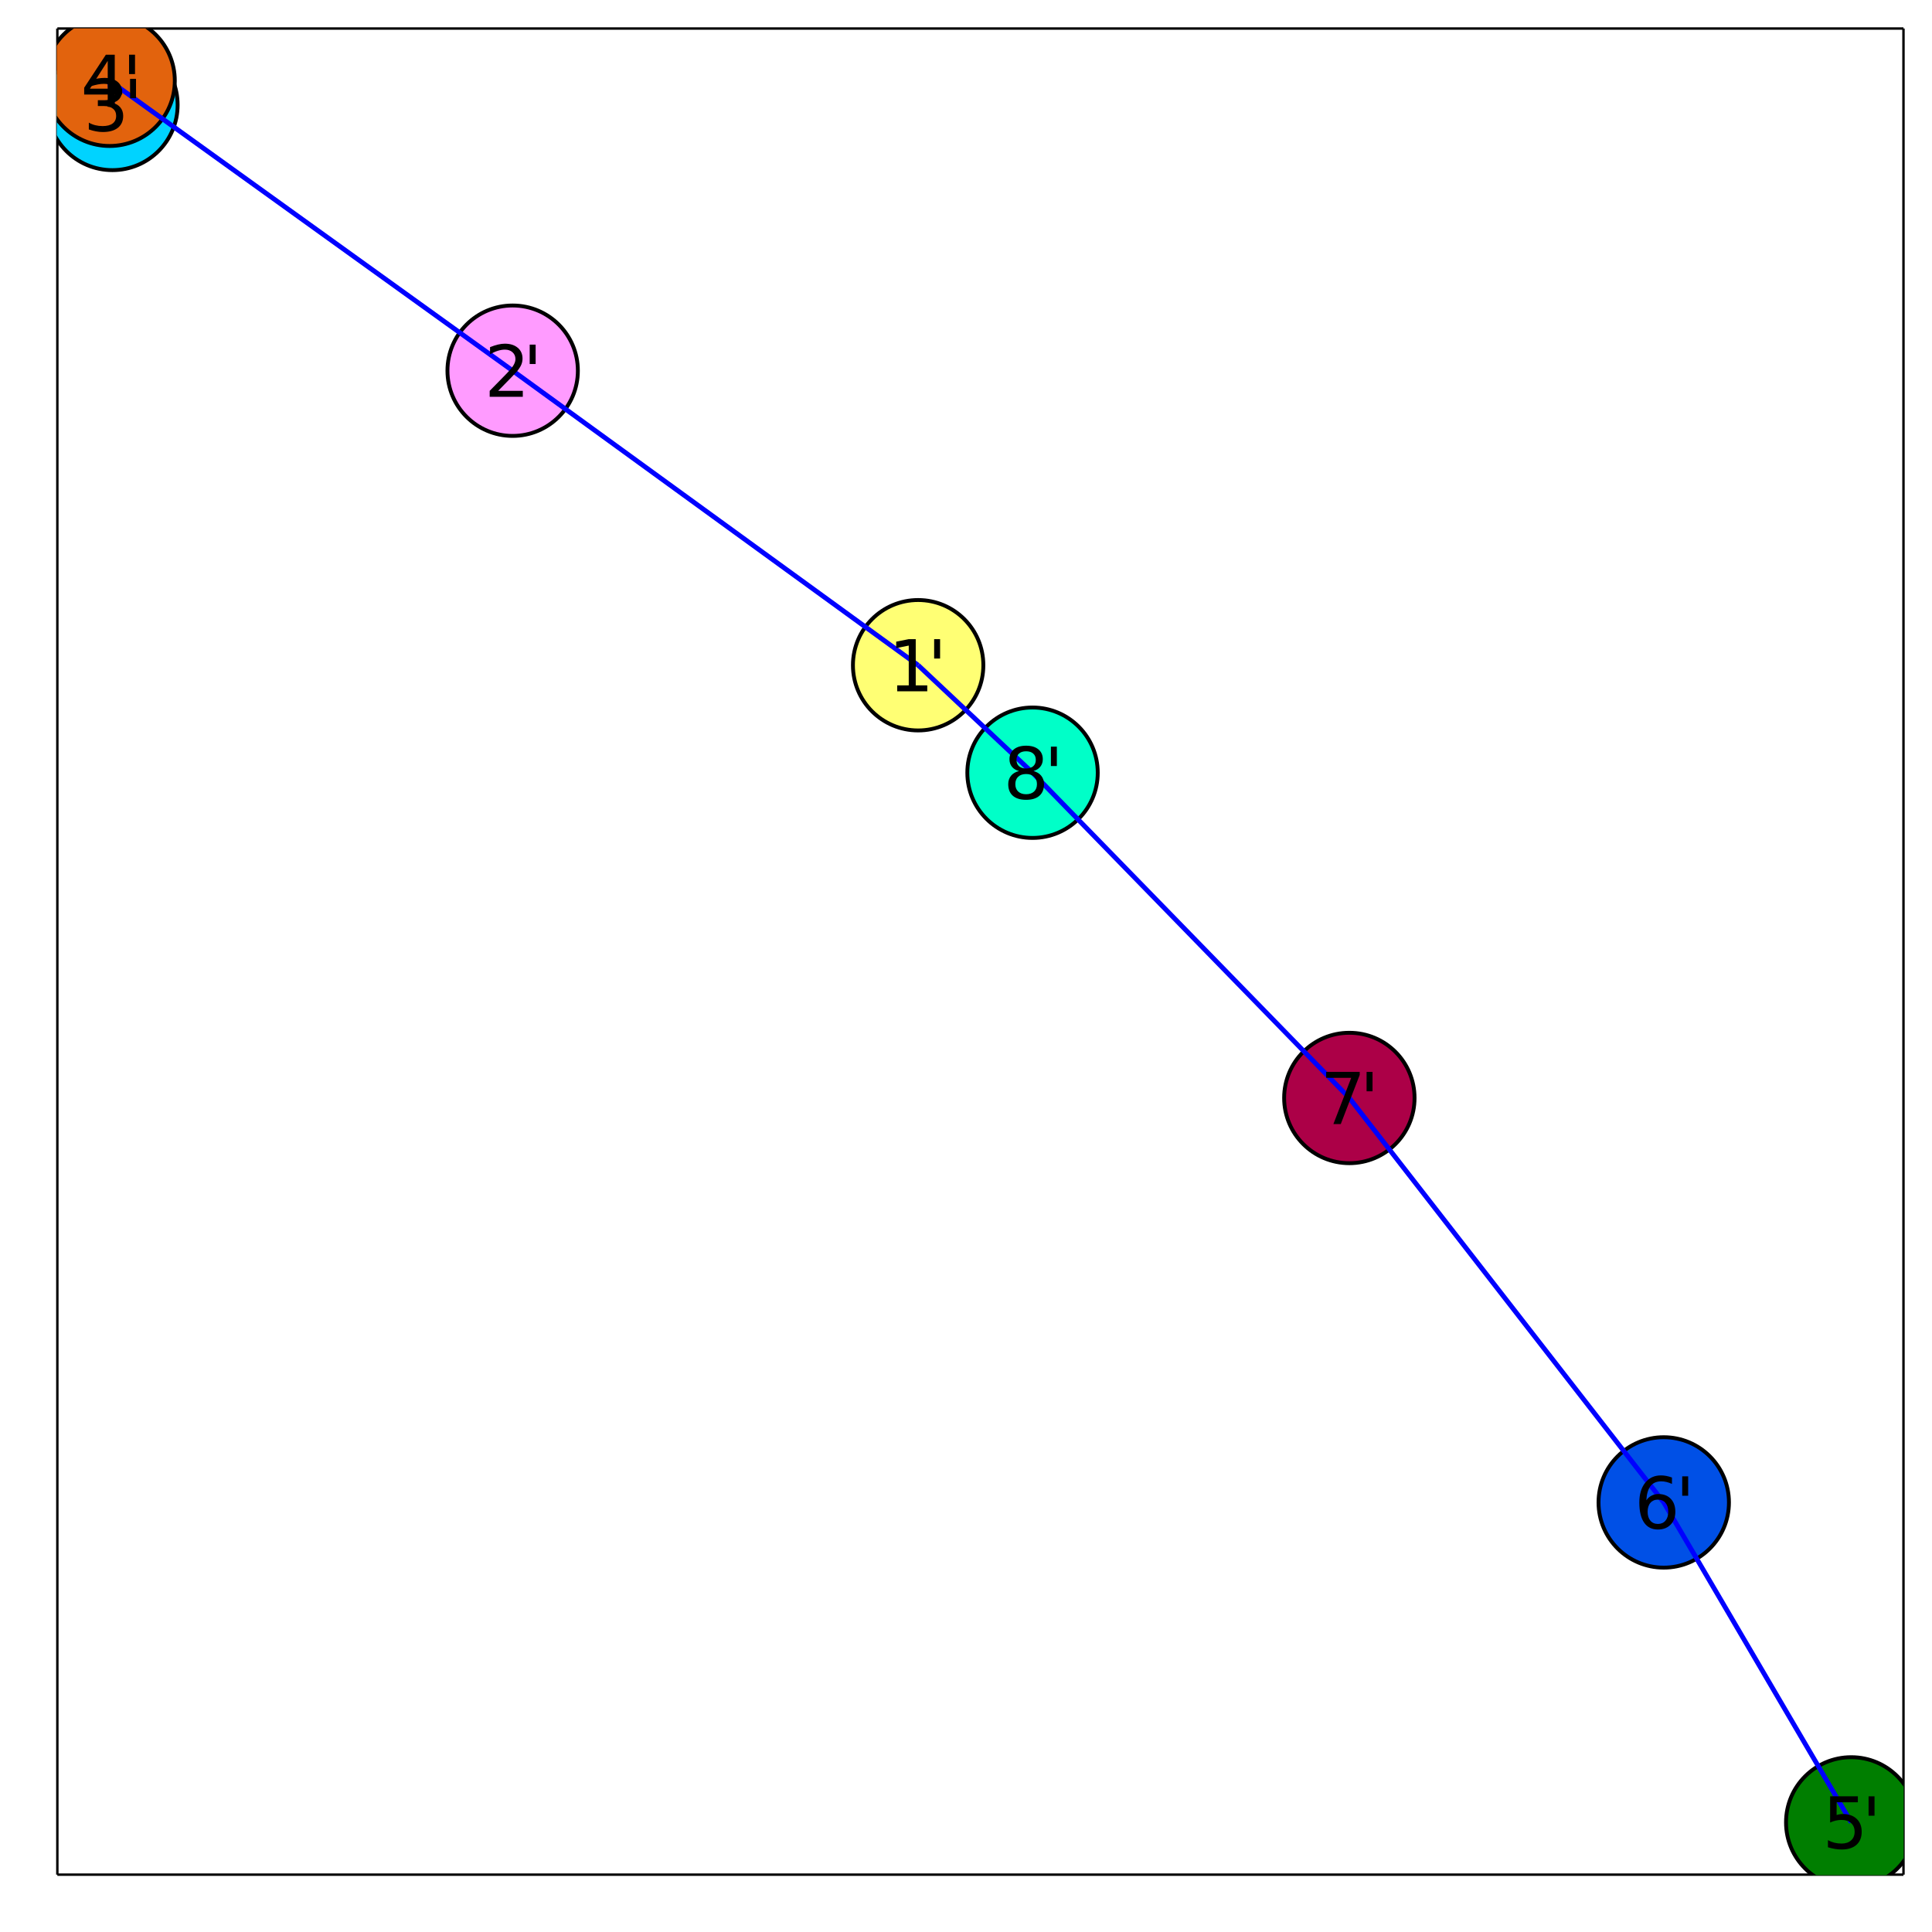
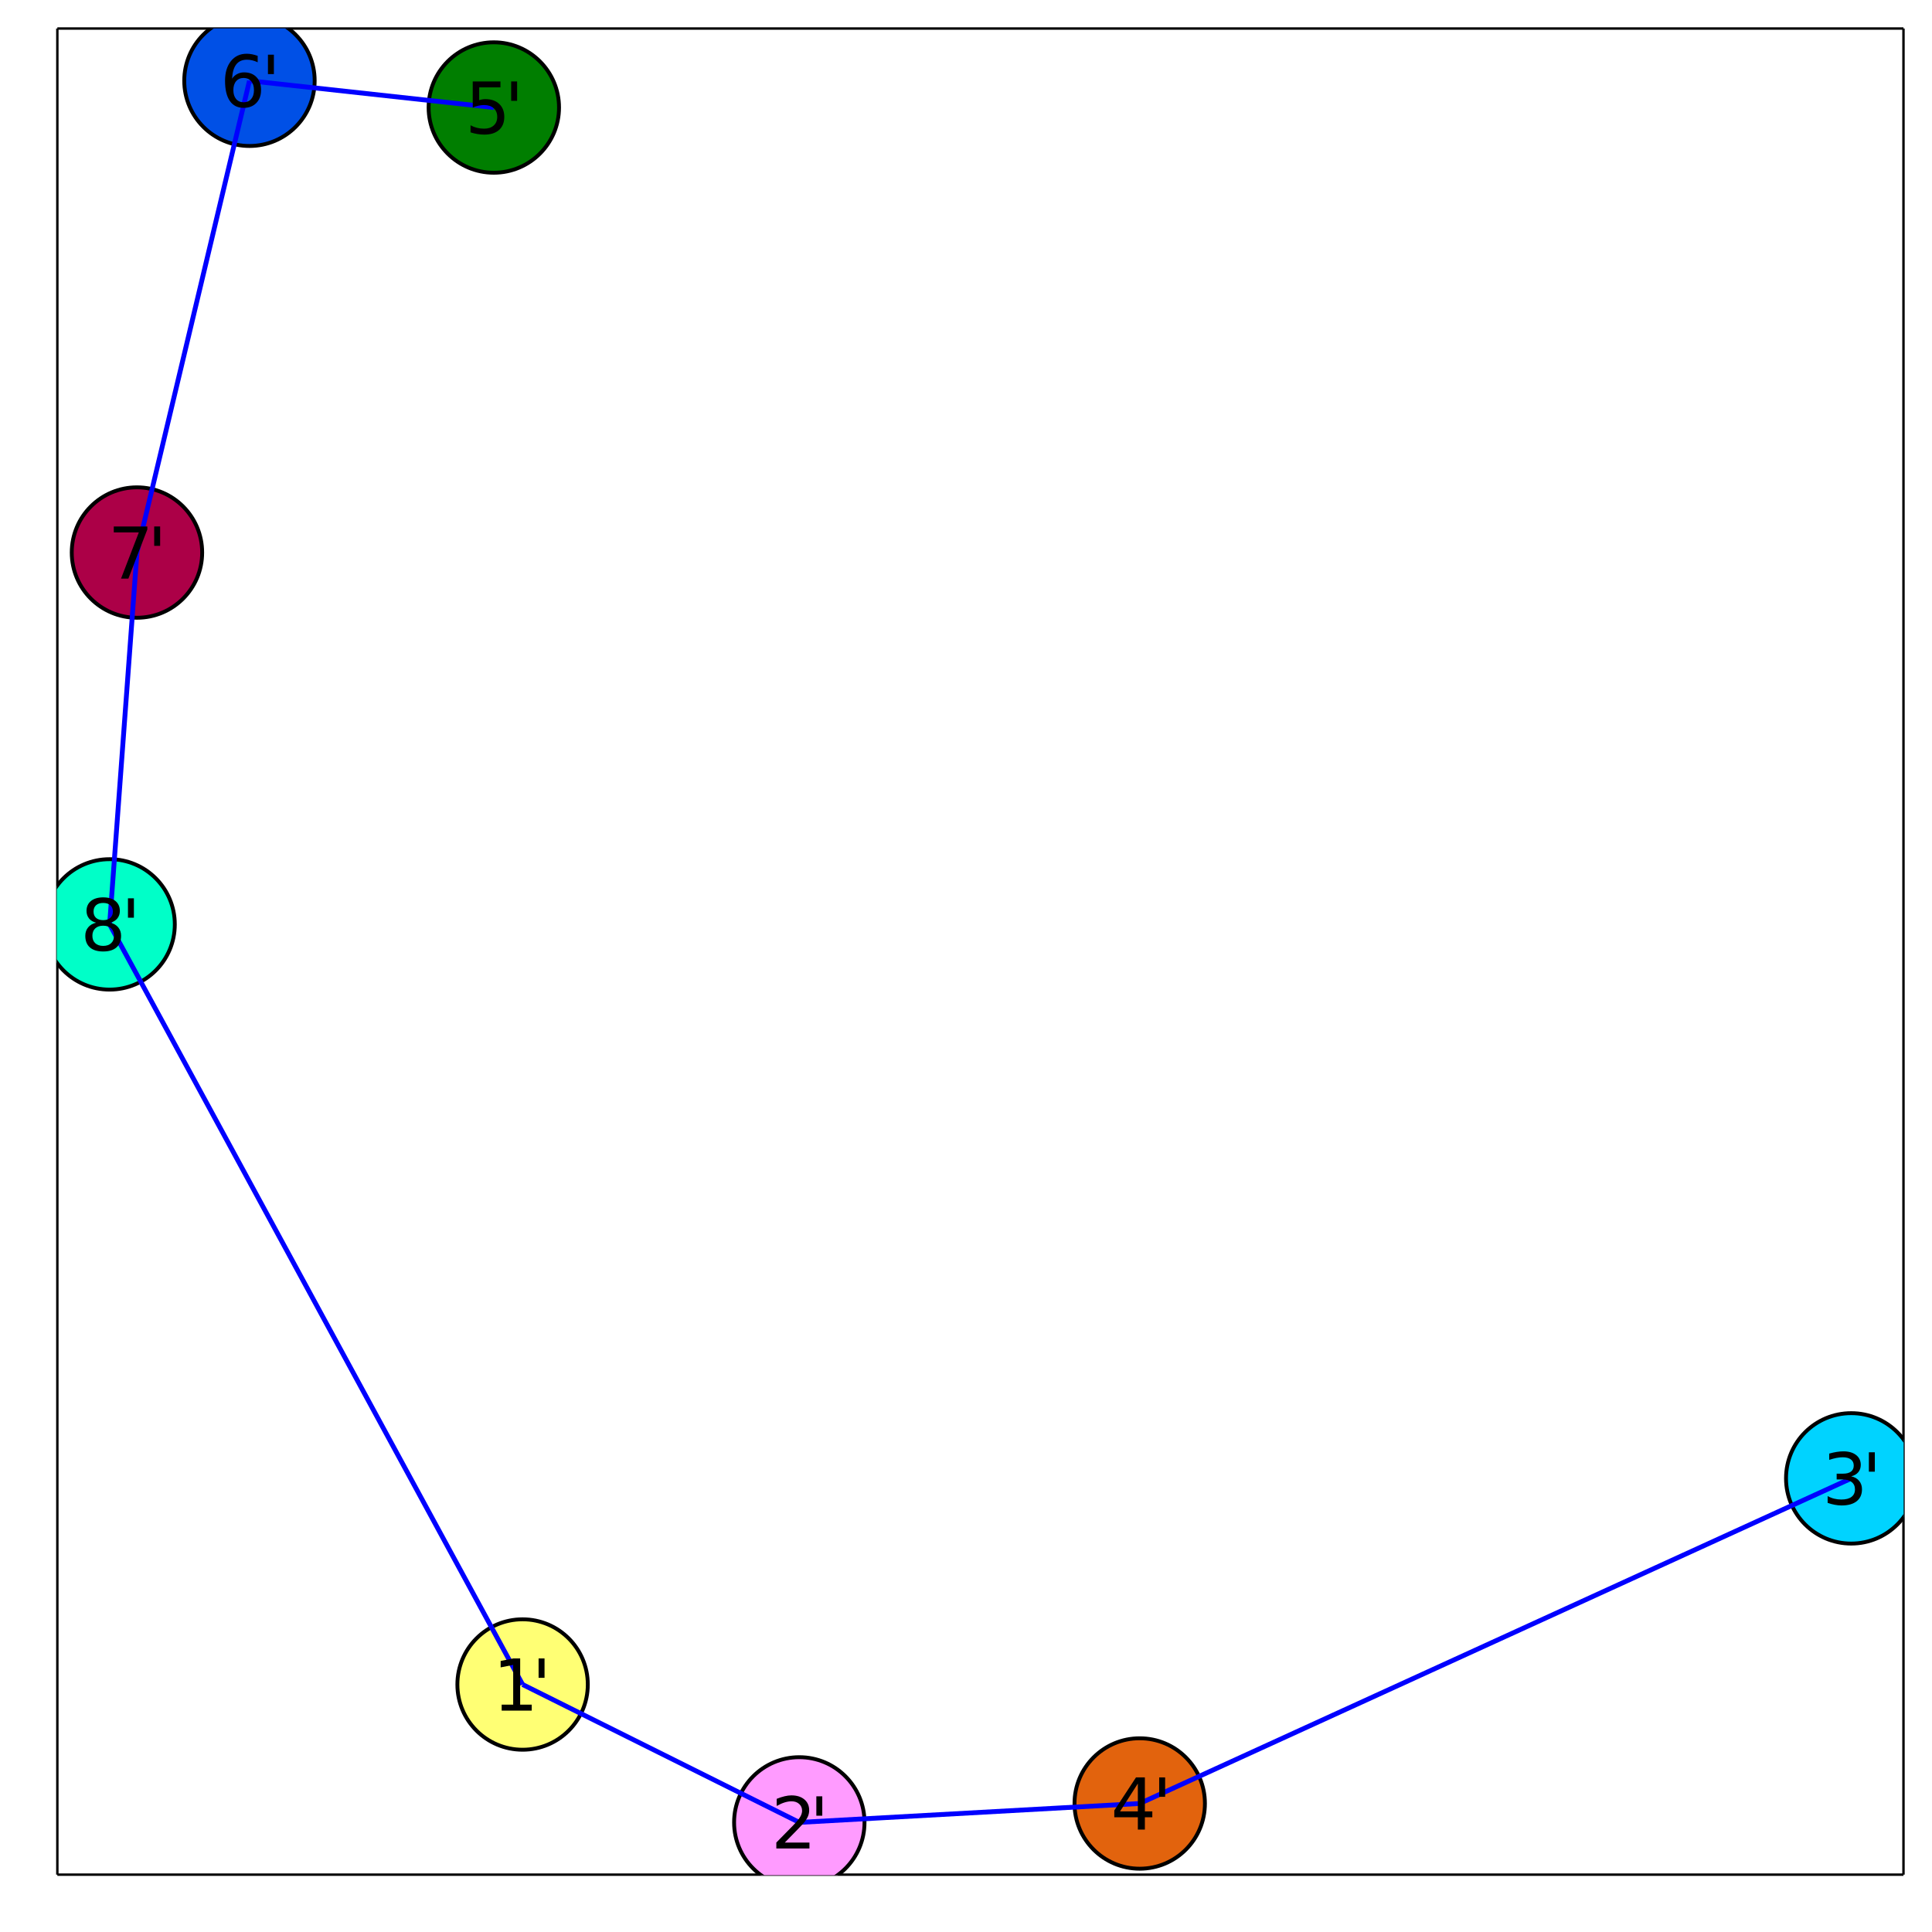
<svg xmlns="http://www.w3.org/2000/svg" width="800" height="800" viewBox="0 0 3200 3200">
  <defs>
-     <clipPath id="clip780">
+     <clipPath id="clip070">
      <rect x="0" y="0" width="3200" height="3200" />
    </clipPath>
  </defs>
-   <path clip-path="url(#clip780)" d=" M0 3200 L3200 3200 L3200 0 L0 0  Z   " fill="#ffffff" fill-rule="evenodd" fill-opacity="1" />
+   <path clip-path="url(#clip070)" d=" M0 3200 L3200 3200 L3200 0 L0 0  Z   " fill="#ffffff" fill-rule="evenodd" fill-opacity="1" />
  <defs>
-     <clipPath id="clip781">
+     <clipPath id="clip071">
      <rect x="640" y="320" width="2241" height="2241" />
    </clipPath>
  </defs>
-   <path clip-path="url(#clip780)" d=" M94.992 3105.01 L3152.76 3105.01 L3152.76 47.244 L94.992 47.244  Z   " fill="#ffffff" fill-rule="evenodd" fill-opacity="1" />
+   <path clip-path="url(#clip070)" d=" M94.992 3105.01 L3152.76 3105.01 L3152.76 47.244 L94.992 47.244  Z   " fill="#ffffff" fill-rule="evenodd" fill-opacity="1" />
  <defs>
-     <clipPath id="clip782">
+     <clipPath id="clip072">
      <rect x="94" y="47" width="3059" height="3059" />
    </clipPath>
  </defs>
-   <polyline clip-path="url(#clip780)" style="stroke:#000000; stroke-width:4; stroke-opacity:1; fill:none" points="   94.992,3105.01 3152.76,3105.01    " />
-   <polyline clip-path="url(#clip780)" style="stroke:#000000; stroke-width:4; stroke-opacity:1; fill:none" points="   94.992,3105.01 94.992,47.244    " />
-   <polyline clip-path="url(#clip780)" style="stroke:#000000; stroke-width:4; stroke-opacity:1; fill:none" points="   94.992,47.244 3152.76,47.244    " />
-   <polyline clip-path="url(#clip780)" style="stroke:#000000; stroke-width:4; stroke-opacity:1; fill:none" points="   3152.76,3105.01 3152.76,47.244    " />
-   <circle clip-path="url(#clip782)" cx="1520.73" cy="1101.84" r="108" fill="#ffff74" fill-rule="evenodd" fill-opacity="1" stroke="#000000" stroke-opacity="1" stroke-width="6.4" />
-   <circle clip-path="url(#clip782)" cx="849.123" cy="614.007" r="108" fill="#ff9bff" fill-rule="evenodd" fill-opacity="1" stroke="#000000" stroke-opacity="1" stroke-width="6.4" />
-   <circle clip-path="url(#clip782)" cx="186.208" cy="173.796" r="108" fill="#00d3ff" fill-rule="evenodd" fill-opacity="1" stroke="#000000" stroke-opacity="1" stroke-width="6.4" />
-   <circle clip-path="url(#clip782)" cx="181.533" cy="133.785" r="108" fill="#e2630d" fill-rule="evenodd" fill-opacity="1" stroke="#000000" stroke-opacity="1" stroke-width="6.4" />
-   <circle clip-path="url(#clip782)" cx="3066.22" cy="3018.47" r="108" fill="#007e00" fill-rule="evenodd" fill-opacity="1" stroke="#000000" stroke-opacity="1" stroke-width="6.4" />
-   <circle clip-path="url(#clip782)" cx="2755.68" cy="2488.49" r="108" fill="#0050e6" fill-rule="evenodd" fill-opacity="1" stroke="#000000" stroke-opacity="1" stroke-width="6.4" />
-   <circle clip-path="url(#clip782)" cx="2234.94" cy="1818.6" r="108" fill="#ac0047" fill-rule="evenodd" fill-opacity="1" stroke="#000000" stroke-opacity="1" stroke-width="6.4" />
-   <circle clip-path="url(#clip782)" cx="1710.21" cy="1279.87" r="108" fill="#00ffc8" fill-rule="evenodd" fill-opacity="1" stroke="#000000" stroke-opacity="1" stroke-width="6.4" />
-   <polyline clip-path="url(#clip782)" style="stroke:#0000ff; stroke-width:8; stroke-opacity:1; fill:none" points="   1520.73,1101.84 849.123,614.007    " />
-   <polyline clip-path="url(#clip782)" style="stroke:#0000ff; stroke-width:8; stroke-opacity:1; fill:none" points="   1520.73,1101.84 1710.21,1279.87    " />
-   <polyline clip-path="url(#clip782)" style="stroke:#0000ff; stroke-width:8; stroke-opacity:1; fill:none" points="   849.123,614.007 181.533,133.785    " />
-   <polyline clip-path="url(#clip782)" style="stroke:#0000ff; stroke-width:8; stroke-opacity:1; fill:none" points="   186.208,173.796 181.533,133.785    " />
-   <polyline clip-path="url(#clip782)" style="stroke:#0000ff; stroke-width:8; stroke-opacity:1; fill:none" points="   3066.22,3018.47 2755.68,2488.49    " />
-   <polyline clip-path="url(#clip782)" style="stroke:#0000ff; stroke-width:8; stroke-opacity:1; fill:none" points="   2755.68,2488.49 2234.94,1818.6    " />
-   <polyline clip-path="url(#clip782)" style="stroke:#0000ff; stroke-width:8; stroke-opacity:1; fill:none" points="   2234.94,1818.6 1710.21,1279.87    " />
-   <path clip-path="url(#clip780)" d="M 0 0 M1486.07 1135.2 L1505.17 1135.2 L1505.17 1069.29 L1484.39 1073.45 L1484.39 1062.81 L1505.05 1058.64 L1516.74 1058.64 L1516.74 1135.2 L1535.84 1135.2 L1535.84 1145.04 L1486.07 1145.04 L1486.07 1135.2 Z" fill="#000000" fill-rule="evenodd" fill-opacity="1" />
-   <path clip-path="url(#clip780)" d="M 0 0 M1557.08 1058.64 L1557.08 1090.76 L1547.24 1090.76 L1547.24 1058.64 L1557.08 1058.64 Z" fill="#000000" fill-rule="evenodd" fill-opacity="1" />
-   <path clip-path="url(#clip780)" d="M 0 0 M825.136 647.369 L865.934 647.369 L865.934 657.207 L811.073 657.207 L811.073 647.369 Q817.728 640.482 829.187 628.908 Q840.703 617.277 843.654 613.92 Q849.267 607.612 851.466 603.272 Q853.723 598.874 853.723 594.649 Q853.723 587.763 848.862 583.423 Q844.059 579.082 836.305 579.082 Q830.807 579.082 824.673 580.992 Q818.596 582.902 811.652 586.779 L811.652 574.974 Q818.712 572.138 824.846 570.691 Q830.98 569.244 836.073 569.244 Q849.499 569.244 857.485 575.957 Q865.471 582.67 865.471 593.897 Q865.471 599.221 863.446 604.024 Q861.478 608.77 856.212 615.251 Q854.765 616.929 847.01 624.973 Q839.256 632.959 825.136 647.369 Z" fill="#000000" fill-rule="evenodd" fill-opacity="1" />
-   <path clip-path="url(#clip780)" d="M 0 0 M887.172 570.807 L887.172 602.925 L877.334 602.925 L877.334 570.807 L887.172 570.807 Z" fill="#000000" fill-rule="evenodd" fill-opacity="1" />
-   <path clip-path="url(#clip780)" d="M 0 0 M186.208 170.41 Q194.6 172.204 199.287 177.876 Q204.032 183.547 204.032 191.88 Q204.032 204.669 195.236 211.672 Q186.44 218.674 170.236 218.674 Q164.796 218.674 159.009 217.574 Q153.28 216.533 147.146 214.392 L147.146 203.107 Q152.007 205.943 157.794 207.389 Q163.581 208.836 169.889 208.836 Q180.884 208.836 186.614 204.496 Q192.401 200.156 192.401 191.88 Q192.401 184.241 187.019 179.959 Q181.695 175.619 172.146 175.619 L162.077 175.619 L162.077 166.012 L172.609 166.012 Q181.232 166.012 185.803 162.598 Q190.375 159.126 190.375 152.644 Q190.375 145.989 185.63 142.459 Q180.942 138.871 172.146 138.871 Q167.343 138.871 161.845 139.913 Q156.347 140.954 149.75 143.154 L149.75 132.737 Q156.405 130.885 162.192 129.959 Q168.037 129.033 173.188 129.033 Q186.498 129.033 194.252 135.11 Q202.007 141.128 202.007 151.429 Q202.007 158.605 197.898 163.582 Q193.789 168.501 186.208 170.41 Z" fill="#000000" fill-rule="evenodd" fill-opacity="1" />
-   <path clip-path="url(#clip780)" d="M 0 0 M225.271 130.596 L225.271 162.714 L215.433 162.714 L215.433 130.596 L225.271 130.596 Z" fill="#000000" fill-rule="evenodd" fill-opacity="1" />
-   <path clip-path="url(#clip780)" d="M 0 0 M178.437 100.77 L148.923 146.892 L178.437 146.892 L178.437 100.77 M175.369 90.585 L190.068 90.585 L190.068 146.892 L202.395 146.892 L202.395 156.614 L190.068 156.614 L190.068 176.985 L178.437 176.985 L178.437 156.614 L139.432 156.614 L139.432 145.33 L175.369 90.585 Z" fill="#000000" fill-rule="evenodd" fill-opacity="1" />
-   <path clip-path="url(#clip780)" d="M 0 0 M223.633 90.585 L223.633 122.702 L213.795 122.702 L213.795 90.585 L223.633 90.585 Z" fill="#000000" fill-rule="evenodd" fill-opacity="1" />
-   <path clip-path="url(#clip780)" d="M 0 0 M3031.29 2975.27 L3077.18 2975.27 L3077.18 2985.11 L3042 2985.11 L3042 3006.29 Q3044.54 3005.42 3047.09 3005.01 Q3049.64 3004.55 3052.18 3004.55 Q3066.65 3004.55 3075.1 3012.48 Q3083.55 3020.41 3083.55 3033.95 Q3083.55 3047.89 3074.87 3055.65 Q3066.19 3063.35 3050.39 3063.35 Q3044.95 3063.35 3039.28 3062.42 Q3033.66 3061.49 3027.65 3059.64 L3027.65 3047.89 Q3032.85 3050.73 3038.41 3052.12 Q3043.96 3053.51 3050.16 3053.51 Q3060.17 3053.51 3066.01 3048.24 Q3071.86 3042.98 3071.86 3033.95 Q3071.86 3024.92 3066.01 3019.65 Q3060.17 3014.39 3050.16 3014.39 Q3045.47 3014.39 3040.78 3015.43 Q3036.15 3016.47 3031.29 3018.67 L3031.29 2975.27 Z" fill="#000000" fill-rule="evenodd" fill-opacity="1" />
-   <path clip-path="url(#clip780)" d="M 0 0 M3104.79 2975.27 L3104.79 3007.39 L3094.95 3007.39 L3094.95 2975.27 L3104.79 2975.27 Z" fill="#000000" fill-rule="evenodd" fill-opacity="1" />
-   <path clip-path="url(#clip780)" d="M 0 0 M2746.07 2483.83 Q2738.2 2483.83 2733.57 2489.21 Q2729 2494.59 2729 2503.97 Q2729 2513.29 2733.57 2518.73 Q2738.2 2524.11 2746.07 2524.11 Q2753.94 2524.11 2758.52 2518.73 Q2763.15 2513.29 2763.15 2503.97 Q2763.15 2494.59 2758.52 2489.21 Q2753.94 2483.83 2746.07 2483.83 M2769.28 2447.2 L2769.28 2457.85 Q2764.88 2455.76 2760.37 2454.66 Q2755.91 2453.57 2751.51 2453.57 Q2739.94 2453.57 2733.81 2461.38 Q2727.73 2469.19 2726.86 2484.99 Q2730.28 2479.95 2735.43 2477.29 Q2740.58 2474.57 2746.77 2474.57 Q2759.79 2474.57 2767.31 2482.5 Q2774.89 2490.37 2774.89 2503.97 Q2774.89 2517.28 2767.02 2525.32 Q2759.15 2533.37 2746.07 2533.37 Q2731.09 2533.37 2723.16 2521.91 Q2715.23 2510.39 2715.23 2488.58 Q2715.23 2468.09 2724.95 2455.94 Q2734.67 2443.73 2751.05 2443.73 Q2755.45 2443.73 2759.91 2444.6 Q2764.42 2445.46 2769.28 2447.2 Z" fill="#000000" fill-rule="evenodd" fill-opacity="1" />
-   <path clip-path="url(#clip780)" d="M 0 0 M2796.13 2445.29 L2796.13 2477.41 L2786.29 2477.41 L2786.29 2445.29 L2796.13 2445.29 Z" fill="#000000" fill-rule="evenodd" fill-opacity="1" />
-   <path clip-path="url(#clip780)" d="M 0 0 M2196.54 1775.4 L2252.1 1775.4 L2252.1 1780.37 L2220.73 1861.8 L2208.52 1861.8 L2238.03 1785.24 L2196.54 1785.24 L2196.54 1775.4 Z" fill="#000000" fill-rule="evenodd" fill-opacity="1" />
-   <path clip-path="url(#clip780)" d="M 0 0 M2273.34 1775.4 L2273.34 1807.52 L2263.5 1807.52 L2263.5 1775.4 L2273.34 1775.4 Z" fill="#000000" fill-rule="evenodd" fill-opacity="1" />
-   <path clip-path="url(#clip780)" d="M 0 0 M1699.59 1282.04 Q1691.26 1282.04 1686.46 1286.5 Q1681.71 1290.96 1681.71 1298.77 Q1681.71 1306.58 1686.46 1311.04 Q1691.26 1315.49 1699.59 1315.49 Q1707.93 1315.49 1712.73 1311.04 Q1717.53 1306.52 1717.53 1298.77 Q1717.53 1290.96 1712.73 1286.5 Q1707.98 1282.04 1699.59 1282.04 M1687.9 1277.07 Q1680.38 1275.22 1676.16 1270.07 Q1671.99 1264.92 1671.99 1257.51 Q1671.99 1247.15 1679.34 1241.13 Q1686.75 1235.11 1699.59 1235.11 Q1712.5 1235.11 1719.85 1241.13 Q1727.2 1247.15 1727.2 1257.51 Q1727.2 1264.92 1722.97 1270.07 Q1718.81 1275.22 1711.34 1277.07 Q1719.79 1279.04 1724.48 1284.76 Q1729.22 1290.49 1729.22 1298.77 Q1729.22 1311.33 1721.53 1318.04 Q1713.89 1324.75 1699.59 1324.75 Q1685.3 1324.75 1677.6 1318.04 Q1669.96 1311.33 1669.96 1298.77 Q1669.96 1290.49 1674.71 1284.76 Q1679.45 1279.04 1687.9 1277.07 M1683.62 1258.61 Q1683.62 1265.32 1687.79 1269.08 Q1692.01 1272.84 1699.59 1272.84 Q1707.12 1272.84 1711.34 1269.08 Q1715.62 1265.32 1715.62 1258.61 Q1715.62 1251.89 1711.34 1248.13 Q1707.12 1244.37 1699.59 1244.37 Q1692.01 1244.37 1687.79 1248.13 Q1683.62 1251.89 1683.62 1258.61 Z" fill="#000000" fill-rule="evenodd" fill-opacity="1" />
-   <path clip-path="url(#clip780)" d="M 0 0 M1750.46 1236.67 L1750.46 1268.79 L1740.62 1268.79 L1740.62 1236.67 L1750.46 1236.67 Z" fill="#000000" fill-rule="evenodd" fill-opacity="1" />
+   <polyline clip-path="url(#clip070)" style="stroke:#000000; stroke-width:4; stroke-opacity:1; fill:none" points="   94.992,3105.01 3152.76,3105.01    " />
+   <polyline clip-path="url(#clip070)" style="stroke:#000000; stroke-width:4; stroke-opacity:1; fill:none" points="   94.992,3105.01 94.992,47.244    " />
+   <polyline clip-path="url(#clip070)" style="stroke:#000000; stroke-width:4; stroke-opacity:1; fill:none" points="   94.992,47.244 3152.76,47.244    " />
+   <polyline clip-path="url(#clip070)" style="stroke:#000000; stroke-width:4; stroke-opacity:1; fill:none" points="   3152.76,3105.01 3152.76,47.244    " />
+   <circle clip-path="url(#clip072)" cx="865.573" cy="2790.09" r="108" fill="#ffff74" fill-rule="evenodd" fill-opacity="1" stroke="#000000" stroke-opacity="1" stroke-width="6.4" />
+   <circle clip-path="url(#clip072)" cx="1323.9" cy="3018.47" r="108" fill="#ff9bff" fill-rule="evenodd" fill-opacity="1" stroke="#000000" stroke-opacity="1" stroke-width="6.4" />
+   <circle clip-path="url(#clip072)" cx="3066.22" cy="2448.64" r="108" fill="#00d3ff" fill-rule="evenodd" fill-opacity="1" stroke="#000000" stroke-opacity="1" stroke-width="6.4" />
+   <circle clip-path="url(#clip072)" cx="1887.73" cy="2987.15" r="108" fill="#e2630d" fill-rule="evenodd" fill-opacity="1" stroke="#000000" stroke-opacity="1" stroke-width="6.4" />
+   <circle clip-path="url(#clip072)" cx="817.93" cy="178.085" r="108" fill="#007e00" fill-rule="evenodd" fill-opacity="1" stroke="#000000" stroke-opacity="1" stroke-width="6.4" />
+   <circle clip-path="url(#clip072)" cx="413.192" cy="133.785" r="108" fill="#0050e6" fill-rule="evenodd" fill-opacity="1" stroke="#000000" stroke-opacity="1" stroke-width="6.4" />
+   <circle clip-path="url(#clip072)" cx="226.85" cy="915.185" r="108" fill="#ac0047" fill-rule="evenodd" fill-opacity="1" stroke="#000000" stroke-opacity="1" stroke-width="6.4" />
+   <circle clip-path="url(#clip072)" cx="181.533" cy="1531.08" r="108" fill="#00ffc8" fill-rule="evenodd" fill-opacity="1" stroke="#000000" stroke-opacity="1" stroke-width="6.4" />
+   <polyline clip-path="url(#clip072)" style="stroke:#0000ff; stroke-width:8; stroke-opacity:1; fill:none" points="   865.573,2790.09 1323.9,3018.47    " />
+   <polyline clip-path="url(#clip072)" style="stroke:#0000ff; stroke-width:8; stroke-opacity:1; fill:none" points="   865.573,2790.09 181.533,1531.08    " />
+   <polyline clip-path="url(#clip072)" style="stroke:#0000ff; stroke-width:8; stroke-opacity:1; fill:none" points="   1323.9,3018.47 1887.73,2987.15    " />
+   <polyline clip-path="url(#clip072)" style="stroke:#0000ff; stroke-width:8; stroke-opacity:1; fill:none" points="   3066.22,2448.64 1887.73,2987.15    " />
+   <polyline clip-path="url(#clip072)" style="stroke:#0000ff; stroke-width:8; stroke-opacity:1; fill:none" points="   817.93,178.085 413.192,133.785    " />
+   <polyline clip-path="url(#clip072)" style="stroke:#0000ff; stroke-width:8; stroke-opacity:1; fill:none" points="   413.192,133.785 226.85,915.185    " />
+   <polyline clip-path="url(#clip072)" style="stroke:#0000ff; stroke-width:8; stroke-opacity:1; fill:none" points="   226.85,915.185 181.533,1531.08    " />
+   <path clip-path="url(#clip070)" d="M 0 0 M830.909 2823.45 L850.006 2823.45 L850.006 2757.54 L829.231 2761.71 L829.231 2751.06 L849.891 2746.89 L861.58 2746.89 L861.58 2823.45 L880.677 2823.45 L880.677 2833.29 L830.909 2833.29 L830.909 2823.45 Z" fill="#000000" fill-rule="evenodd" fill-opacity="1" />
+   <path clip-path="url(#clip070)" d="M 0 0 M901.916 2746.89 L901.916 2779.01 L892.078 2779.01 L892.078 2746.89 L901.916 2746.89 Z" fill="#000000" fill-rule="evenodd" fill-opacity="1" />
+   <path clip-path="url(#clip070)" d="M 0 0 M1299.92 3051.83 L1340.71 3051.83 L1340.71 3061.67 L1285.85 3061.67 L1285.85 3051.83 Q1292.51 3044.94 1303.97 3033.37 Q1315.48 3021.74 1318.43 3018.38 Q1324.05 3012.07 1326.25 3007.73 Q1328.5 3003.33 1328.5 2999.11 Q1328.5 2992.22 1323.64 2987.88 Q1318.84 2983.54 1311.09 2983.54 Q1305.59 2983.54 1299.45 2985.45 Q1293.38 2987.36 1286.43 2991.24 L1286.43 2979.43 Q1293.49 2976.6 1299.63 2975.15 Q1305.76 2973.7 1310.85 2973.7 Q1324.28 2973.7 1332.27 2980.42 Q1340.25 2987.13 1340.25 2998.36 Q1340.25 3003.68 1338.23 3008.48 Q1336.26 3013.23 1330.99 3019.71 Q1329.55 3021.39 1321.79 3029.43 Q1314.04 3037.42 1299.92 3051.83 Z" fill="#000000" fill-rule="evenodd" fill-opacity="1" />
+   <path clip-path="url(#clip070)" d="M 0 0 M1361.95 2975.27 L1361.95 3007.39 L1352.12 3007.39 L1352.12 2975.27 L1361.95 2975.27 Z" fill="#000000" fill-rule="evenodd" fill-opacity="1" />
+   <path clip-path="url(#clip070)" d="M 0 0 M3066.22 2445.26 Q3074.61 2447.05 3079.29 2452.72 Q3084.04 2458.4 3084.04 2466.73 Q3084.04 2479.52 3075.24 2486.52 Q3066.45 2493.52 3050.24 2493.52 Q3044.8 2493.52 3039.02 2492.42 Q3033.29 2491.38 3027.15 2489.24 L3027.15 2477.96 Q3032.01 2480.79 3037.8 2482.24 Q3043.59 2483.69 3049.9 2483.69 Q3060.89 2483.69 3066.62 2479.34 Q3072.41 2475 3072.41 2466.73 Q3072.41 2459.09 3067.03 2454.81 Q3061.7 2450.47 3052.15 2450.47 L3042.08 2450.47 L3042.08 2440.86 L3052.62 2440.86 Q3061.24 2440.86 3065.81 2437.45 Q3070.38 2433.97 3070.38 2427.49 Q3070.38 2420.84 3065.64 2417.31 Q3060.95 2413.72 3052.15 2413.72 Q3047.35 2413.72 3041.85 2414.76 Q3036.35 2415.8 3029.76 2418 L3029.76 2407.59 Q3036.41 2405.73 3042.2 2404.81 Q3048.04 2403.88 3053.19 2403.88 Q3066.5 2403.88 3074.26 2409.96 Q3082.01 2415.98 3082.01 2426.28 Q3082.01 2433.45 3077.91 2438.43 Q3073.8 2443.35 3066.22 2445.26 Z" fill="#000000" fill-rule="evenodd" fill-opacity="1" />
+   <path clip-path="url(#clip070)" d="M 0 0 M3105.28 2405.44 L3105.28 2437.56 L3095.44 2437.56 L3095.44 2405.44 L3105.28 2405.44 Z" fill="#000000" fill-rule="evenodd" fill-opacity="1" />
+   <path clip-path="url(#clip070)" d="M 0 0 M1884.64 2954.14 L1855.12 3000.26 L1884.64 3000.26 L1884.64 2954.14 M1881.57 2943.95 L1896.27 2943.95 L1896.27 3000.26 L1908.59 3000.26 L1908.59 3009.98 L1896.27 3009.98 L1896.27 3030.35 L1884.64 3030.35 L1884.64 3009.98 L1845.63 3009.98 L1845.63 2998.7 L1881.57 2943.95 Z" fill="#000000" fill-rule="evenodd" fill-opacity="1" />
+   <path clip-path="url(#clip070)" d="M 0 0 M1929.83 2943.95 L1929.83 2976.07 L1919.99 2976.07 L1919.99 2943.95 L1929.83 2943.95 Z" fill="#000000" fill-rule="evenodd" fill-opacity="1" />
+   <path clip-path="url(#clip070)" d="M 0 0 M783.005 134.885 L828.896 134.885 L828.896 144.723 L793.711 144.723 L793.711 165.904 Q796.257 165.036 798.804 164.63 Q801.35 164.167 803.896 164.167 Q818.364 164.167 826.813 172.096 Q835.262 180.024 835.262 193.565 Q835.262 207.512 826.581 215.267 Q817.901 222.963 802.102 222.963 Q796.662 222.963 790.991 222.038 Q785.378 221.112 779.359 219.26 L779.359 207.512 Q784.567 210.348 790.123 211.737 Q795.679 213.126 801.871 213.126 Q811.882 213.126 817.727 207.859 Q823.572 202.593 823.572 193.565 Q823.572 184.538 817.727 179.272 Q811.882 174.005 801.871 174.005 Q797.183 174.005 792.496 175.047 Q787.866 176.089 783.005 178.288 L783.005 134.885 Z" fill="#000000" fill-rule="evenodd" fill-opacity="1" />
+   <path clip-path="url(#clip070)" d="M 0 0 M856.5 134.885 L856.5 167.003 L846.662 167.003 L846.662 134.885 L856.5 134.885 Z" fill="#000000" fill-rule="evenodd" fill-opacity="1" />
+   <path clip-path="url(#clip070)" d="M 0 0 M403.585 129.126 Q395.715 129.126 391.086 134.508 Q386.514 139.89 386.514 149.265 Q386.514 158.582 391.086 164.022 Q395.715 169.404 403.585 169.404 Q411.456 169.404 416.028 164.022 Q420.657 158.582 420.657 149.265 Q420.657 139.89 416.028 134.508 Q411.456 129.126 403.585 129.126 M426.791 92.494 L426.791 103.142 Q422.393 101.059 417.879 99.96 Q413.423 98.86 409.025 98.86 Q397.451 98.86 391.317 106.672 Q385.241 114.485 384.373 130.283 Q387.787 125.249 392.937 122.587 Q398.088 119.867 404.28 119.867 Q417.301 119.867 424.824 127.795 Q432.405 135.665 432.405 149.265 Q432.405 162.575 424.534 170.619 Q416.664 178.663 403.585 178.663 Q388.597 178.663 380.669 167.205 Q372.741 155.688 372.741 133.871 Q372.741 113.385 382.463 101.233 Q392.185 89.022 408.562 89.022 Q412.96 89.022 417.416 89.89 Q421.93 90.758 426.791 92.494 Z" fill="#000000" fill-rule="evenodd" fill-opacity="1" />
+   <path clip-path="url(#clip070)" d="M 0 0 M453.643 90.585 L453.643 122.702 L443.805 122.702 L443.805 90.585 L453.643 90.585 Z" fill="#000000" fill-rule="evenodd" fill-opacity="1" />
+   <path clip-path="url(#clip070)" d="M 0 0 M188.453 871.985 L244.009 871.985 L244.009 876.961 L212.643 958.385 L200.433 958.385 L229.946 881.822 L188.453 881.822 L188.453 871.985 Z" fill="#000000" fill-rule="evenodd" fill-opacity="1" />
+   <path clip-path="url(#clip070)" d="M 0 0 M265.247 871.985 L265.247 904.102 L255.409 904.102 L255.409 871.985 L265.247 871.985 Z" fill="#000000" fill-rule="evenodd" fill-opacity="1" />
+   <path clip-path="url(#clip070)" d="M 0 0 M170.913 1533.25 Q162.58 1533.25 157.777 1537.7 Q153.032 1542.16 153.032 1549.97 Q153.032 1557.79 157.777 1562.24 Q162.58 1566.7 170.913 1566.7 Q179.247 1566.7 184.05 1562.24 Q188.853 1557.73 188.853 1549.97 Q188.853 1542.16 184.05 1537.7 Q179.305 1533.25 170.913 1533.25 M159.224 1528.27 Q151.701 1526.42 147.476 1521.27 Q143.309 1516.12 143.309 1508.71 Q143.309 1498.35 150.659 1492.33 Q158.066 1486.32 170.913 1486.32 Q183.818 1486.32 191.168 1492.33 Q198.517 1498.35 198.517 1508.71 Q198.517 1516.12 194.293 1521.27 Q190.126 1526.42 182.661 1528.27 Q191.11 1530.24 195.798 1535.97 Q200.543 1541.7 200.543 1549.97 Q200.543 1562.53 192.846 1569.24 Q185.207 1575.96 170.913 1575.96 Q156.62 1575.96 148.923 1569.24 Q141.284 1562.53 141.284 1549.97 Q141.284 1541.7 146.029 1535.97 Q150.775 1530.24 159.224 1528.27 M154.941 1509.81 Q154.941 1516.52 159.108 1520.29 Q163.332 1524.05 170.913 1524.05 Q178.437 1524.05 182.661 1520.29 Q186.943 1516.52 186.943 1509.81 Q186.943 1503.1 182.661 1499.34 Q178.437 1495.57 170.913 1495.57 Q163.332 1495.57 159.108 1499.34 Q154.941 1503.1 154.941 1509.81 Z" fill="#000000" fill-rule="evenodd" fill-opacity="1" />
+   <path clip-path="url(#clip070)" d="M 0 0 M221.781 1487.88 L221.781 1520 L211.943 1520 L211.943 1487.88 L221.781 1487.88 Z" fill="#000000" fill-rule="evenodd" fill-opacity="1" />
</svg>
